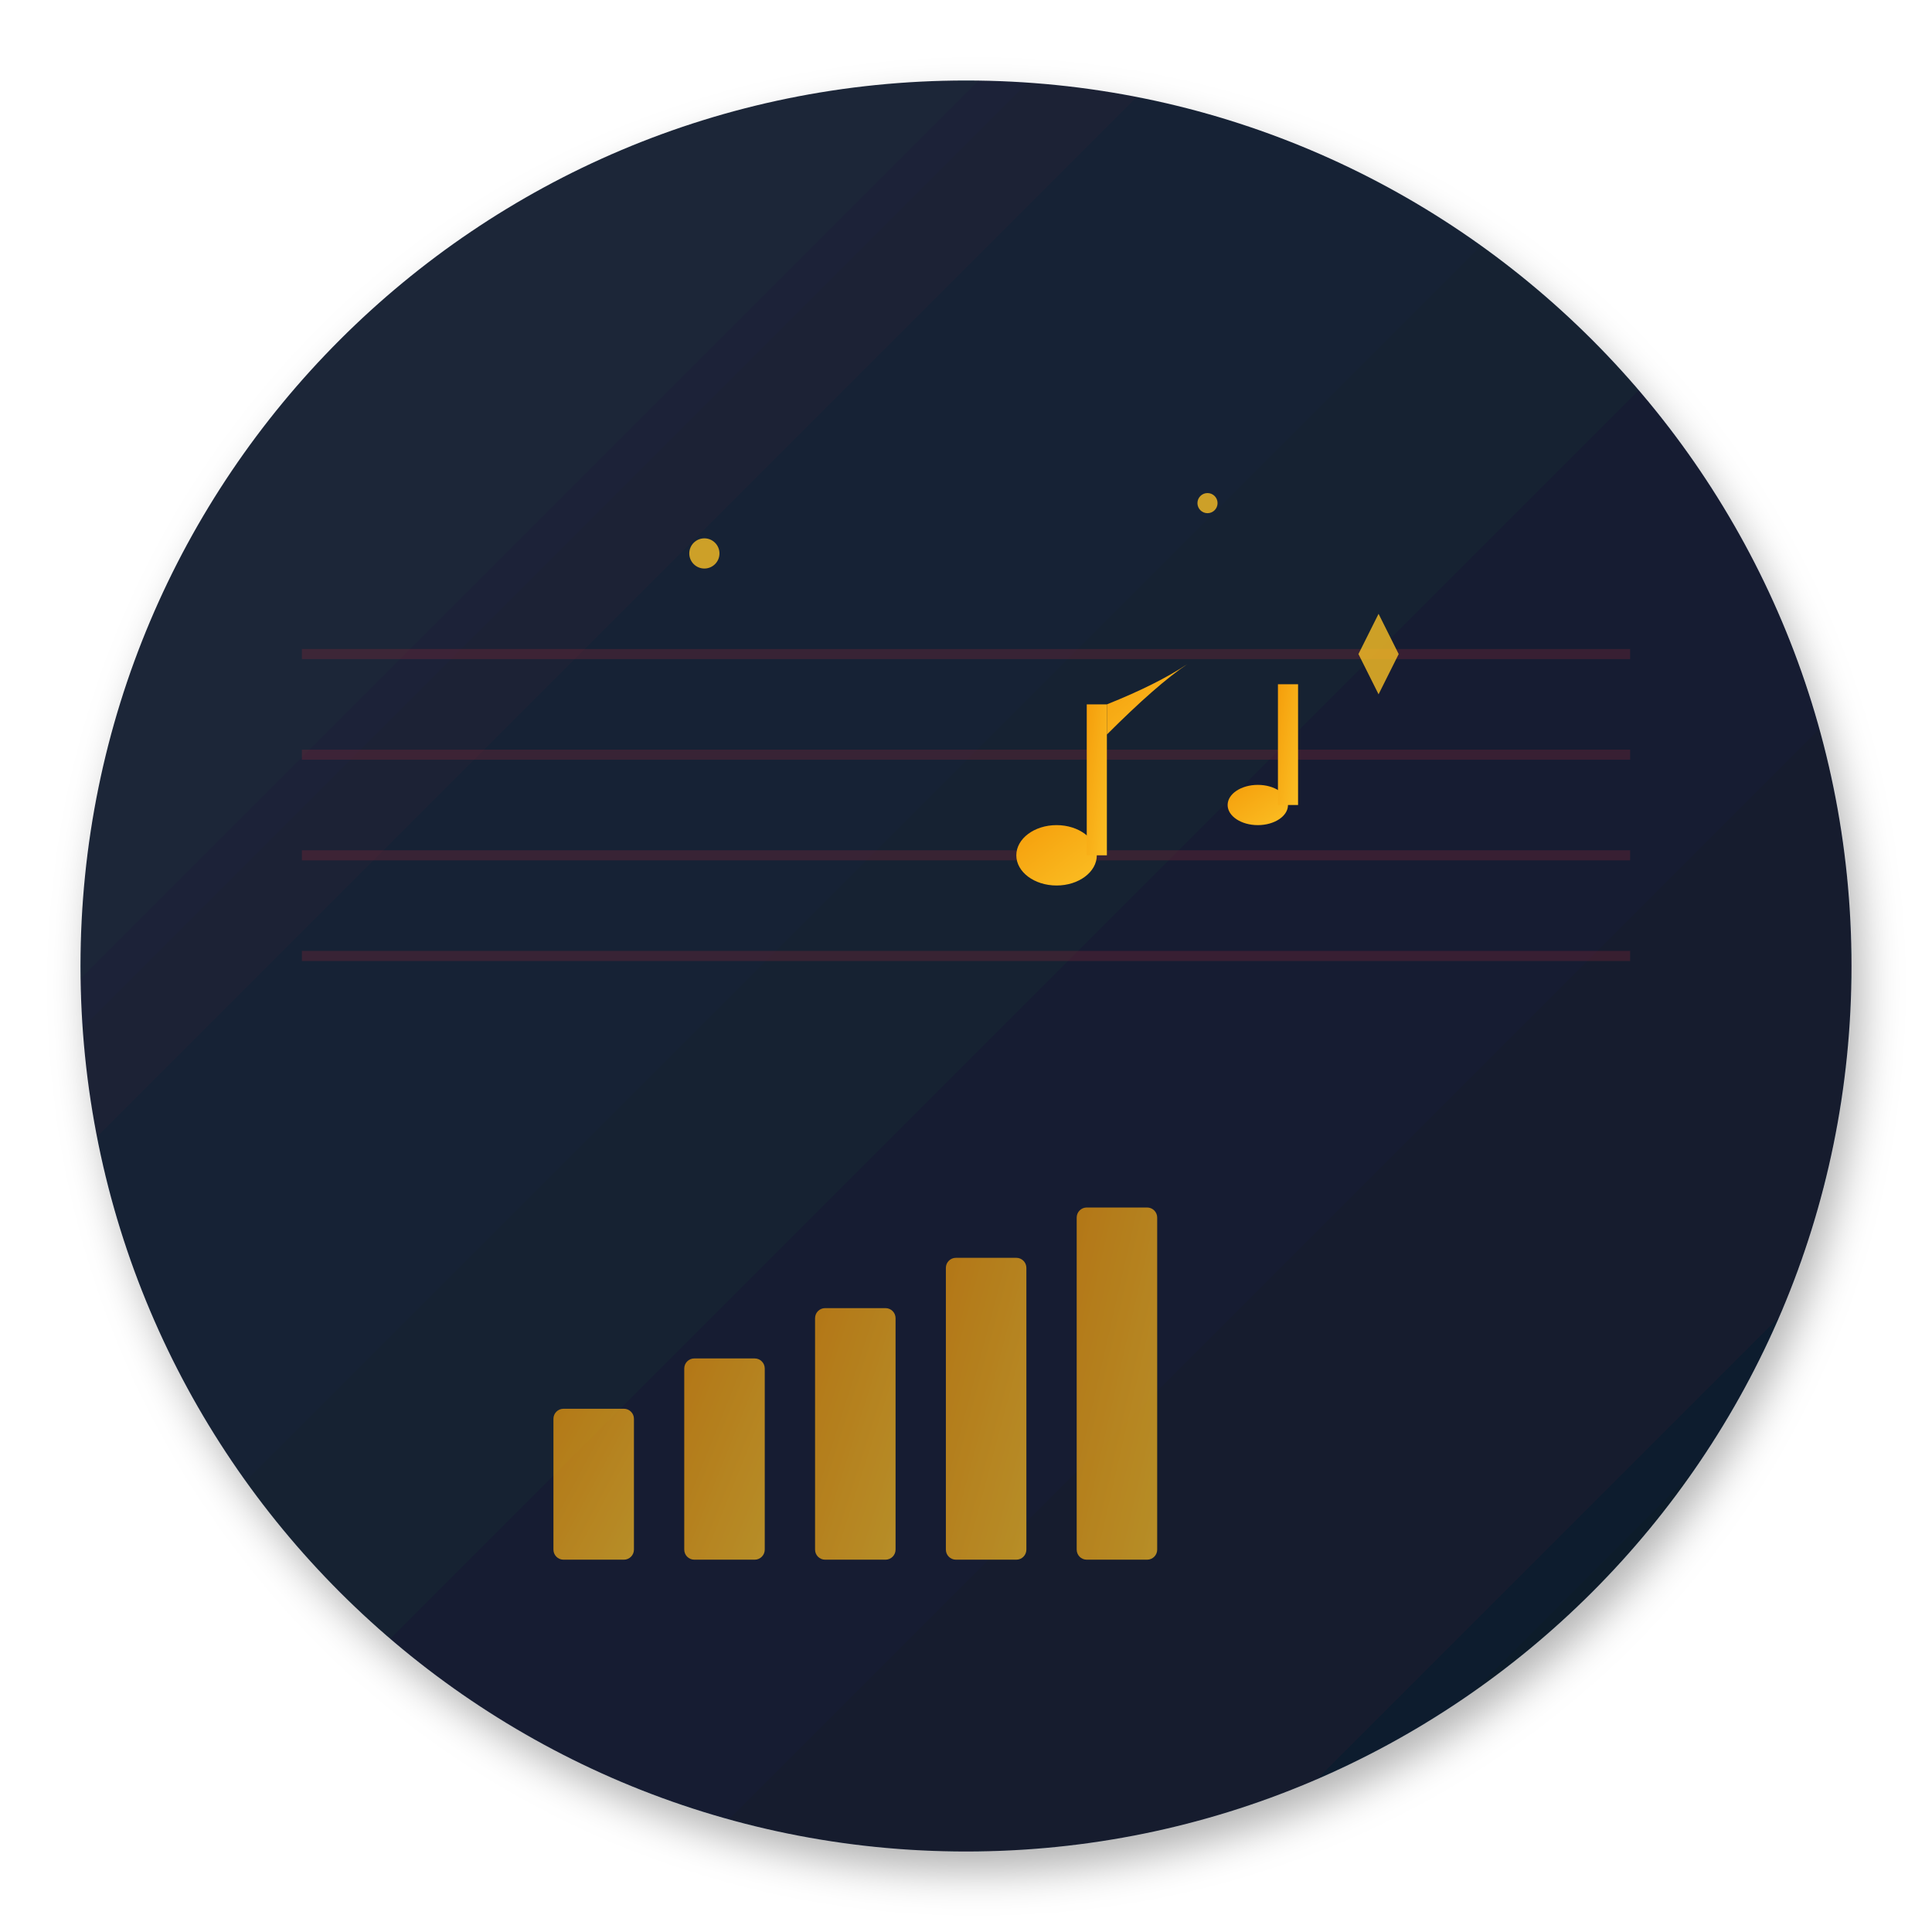
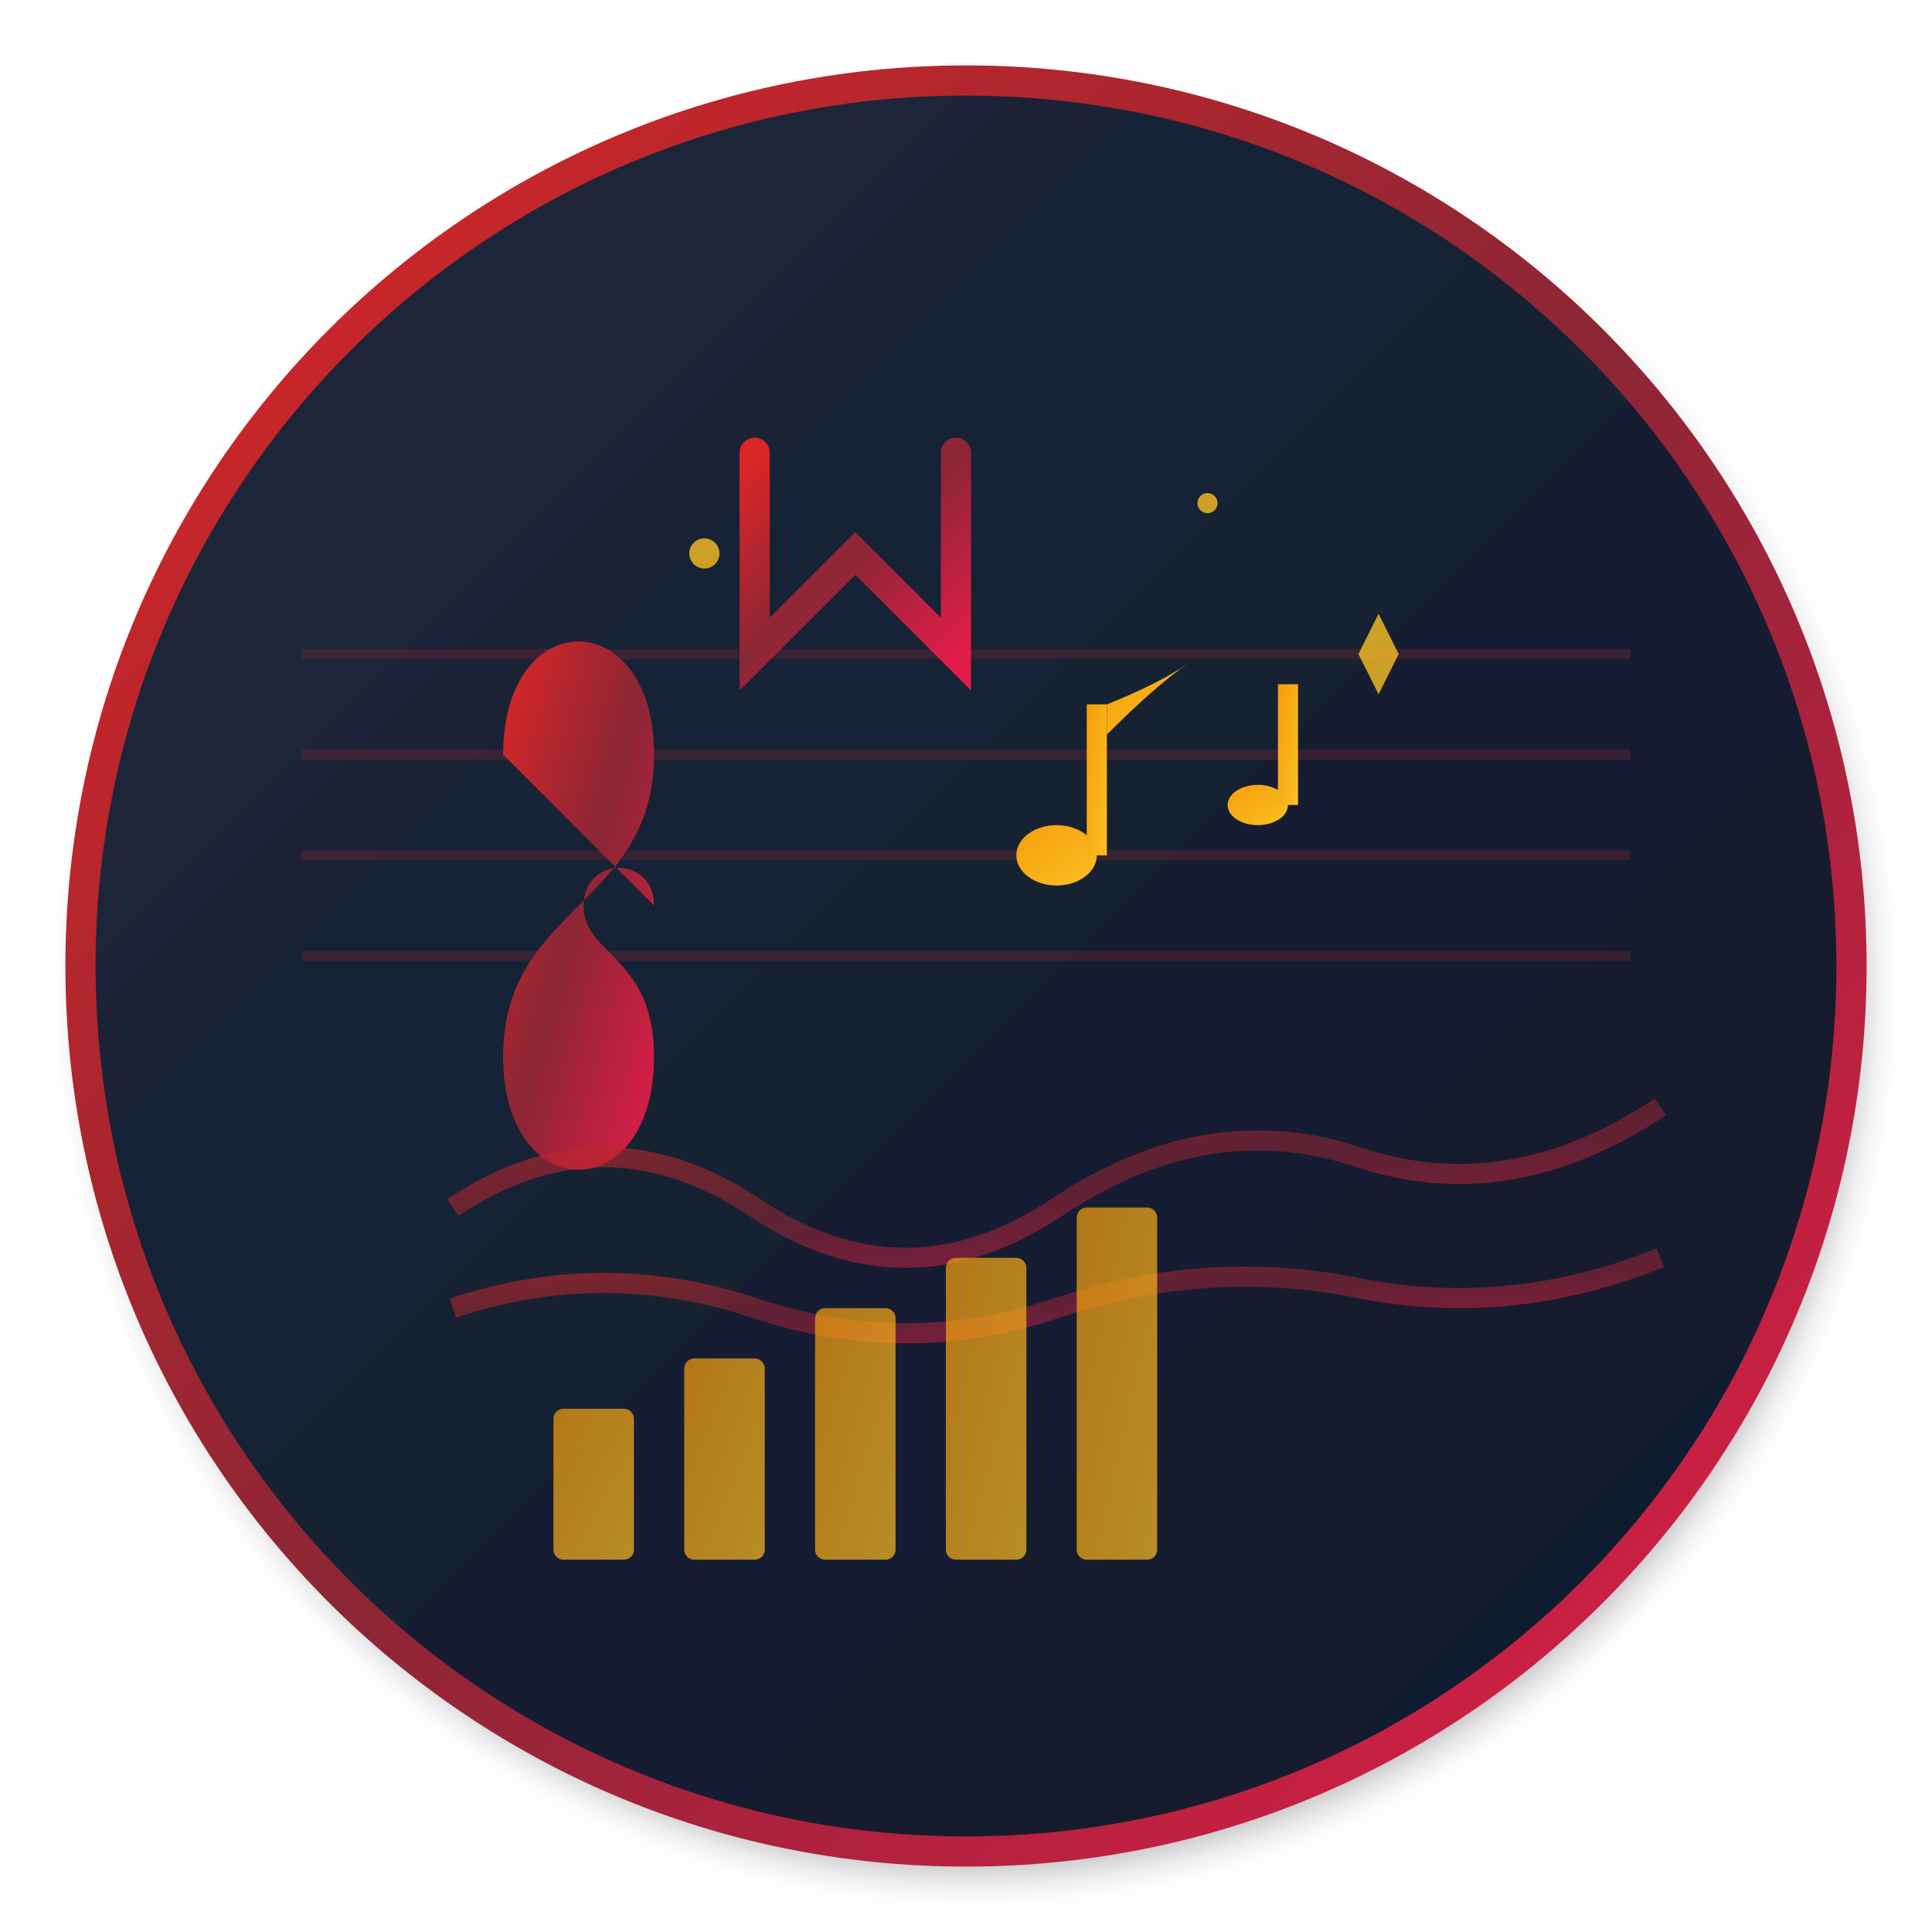
<svg xmlns="http://www.w3.org/2000/svg" width="192" height="192" viewBox="0 0 192 192">
  <defs>
-     <linearGradient id="neonGradient192" x1="0%" y1="0%" x2="100%" y2="100%">
-       <stop offset="0%" style="stop-color:#ff006e;stop-opacity:1" />
-       <stop offset="30%" style="stop-color:#8B2635;stop-opacity:1" />
-       <stop offset="70%" style="stop-color:#3a86ff;stop-opacity:1" />
-       <stop offset="100%" style="stop-color:#06ffa5;stop-opacity:1" />
+     <linearGradient id="primaryGradient192" x1="0%" y1="0%" x2="100%" y2="100%">
+       <stop offset="0%" style="stop-color:#dc2626;stop-opacity:1" />
+       <stop offset="50%" style="stop-color:#8B2635;stop-opacity:1" />
+       <stop offset="100%" style="stop-color:#e11d48;stop-opacity:1" />
    </linearGradient>
    <linearGradient id="accentGrad" x1="0%" y1="0%" x2="100%" y2="100%">
      <stop offset="0%" style="stop-color:#f59e0b" />
      <stop offset="100%" style="stop-color:#fbbf24" />
    </linearGradient>
    <linearGradient id="bgGrad" x1="0%" y1="0%" x2="100%" y2="100%">
      <stop offset="0%" style="stop-color:#1e293b" />
      <stop offset="100%" style="stop-color:#0f172a" />
    </linearGradient>
    <filter id="shadow">
      <feDropShadow dx="1" dy="2" stdDeviation="2" flood-color="#000000" flood-opacity="0.3" />
    </filter>
  </defs>
  <circle cx="96" cy="96" r="88" fill="url(#bgGrad)" filter="url(#shadow)" />
-   <circle cx="96" cy="96" r="88" fill="none" stroke="url(#primaryGrad)" stroke-width="3" />
+   <circle cx="96" cy="96" r="88" fill="none" stroke="url(#primaryGradient192)" stroke-width="3" />
  <g opacity="0.3" stroke="#8B2635" stroke-width="1" fill="none">
    <line x1="30" y1="65" x2="162" y2="65" />
    <line x1="30" y1="75" x2="162" y2="75" />
    <line x1="30" y1="85" x2="162" y2="85" />
    <line x1="30" y1="95" x2="162" y2="95" />
  </g>
-   <path d="M50 75 C50 60, 65 60, 65 75 C65 90, 50 90, 50 105 C50 120, 65 120, 65 105 C65 95, 58 95, 58 90 C58 85, 65 85, 65 90" fill="url(#primaryGrad)" />
+   <path d="M50 75 C50 60, 65 60, 65 75 C65 90, 50 90, 50 105 C50 120, 65 120, 65 105 C65 95, 58 95, 58 90 C58 85, 65 85, 65 90" fill="url(#primaryGradient192)" />
  <g fill="url(#accentGrad)">
    <ellipse cx="105" cy="85" rx="4" ry="3" />
    <rect x="108" y="70" width="2" height="15" />
    <path d="M110 70 Q115 68 118 66 Q115 68 110 73 Z" />
    <ellipse cx="125" cy="80" rx="3" ry="2" />
    <rect x="127" y="68" width="2" height="12" />
  </g>
-   <g stroke="url(#primaryGrad)" stroke-width="2" fill="none" opacity="0.6">
+   <g stroke="url(#primaryGradient192)" stroke-width="2" fill="none" opacity="0.6">
    <path d="M45 120 Q60 110, 75 120 T105 120 T135 115 T165 110" />
    <path d="M45 130 Q60 125, 75 130 T105 130 T135 128 T165 125" />
  </g>
  <g fill="url(#accentGrad)" opacity="0.7">
    <rect x="55" y="140" width="8" height="15" rx="1" />
    <rect x="68" y="135" width="8" height="20" rx="1" />
    <rect x="81" y="130" width="8" height="25" rx="1" />
    <rect x="94" y="125" width="8" height="30" rx="1" />
    <rect x="107" y="120" width="8" height="35" rx="1" />
  </g>
-   <path d="M75 45 L75 65 L85 55 L95 65 L95 45" stroke="url(#primaryGrad)" stroke-width="3" fill="none" stroke-linecap="round" />
+   <path d="M75 45 L75 65 L85 55 L95 65 L95 45" stroke="url(#primaryGradient192)" stroke-width="3" fill="none" stroke-linecap="round" />
  <g fill="#fbbf24" opacity="0.8">
    <circle cx="120" cy="50" r="1" />
    <circle cx="70" cy="55" r="1.5" />
    <path d="M135 65 L137 69 L139 65 L137 61 Z" />
  </g>
</svg>
